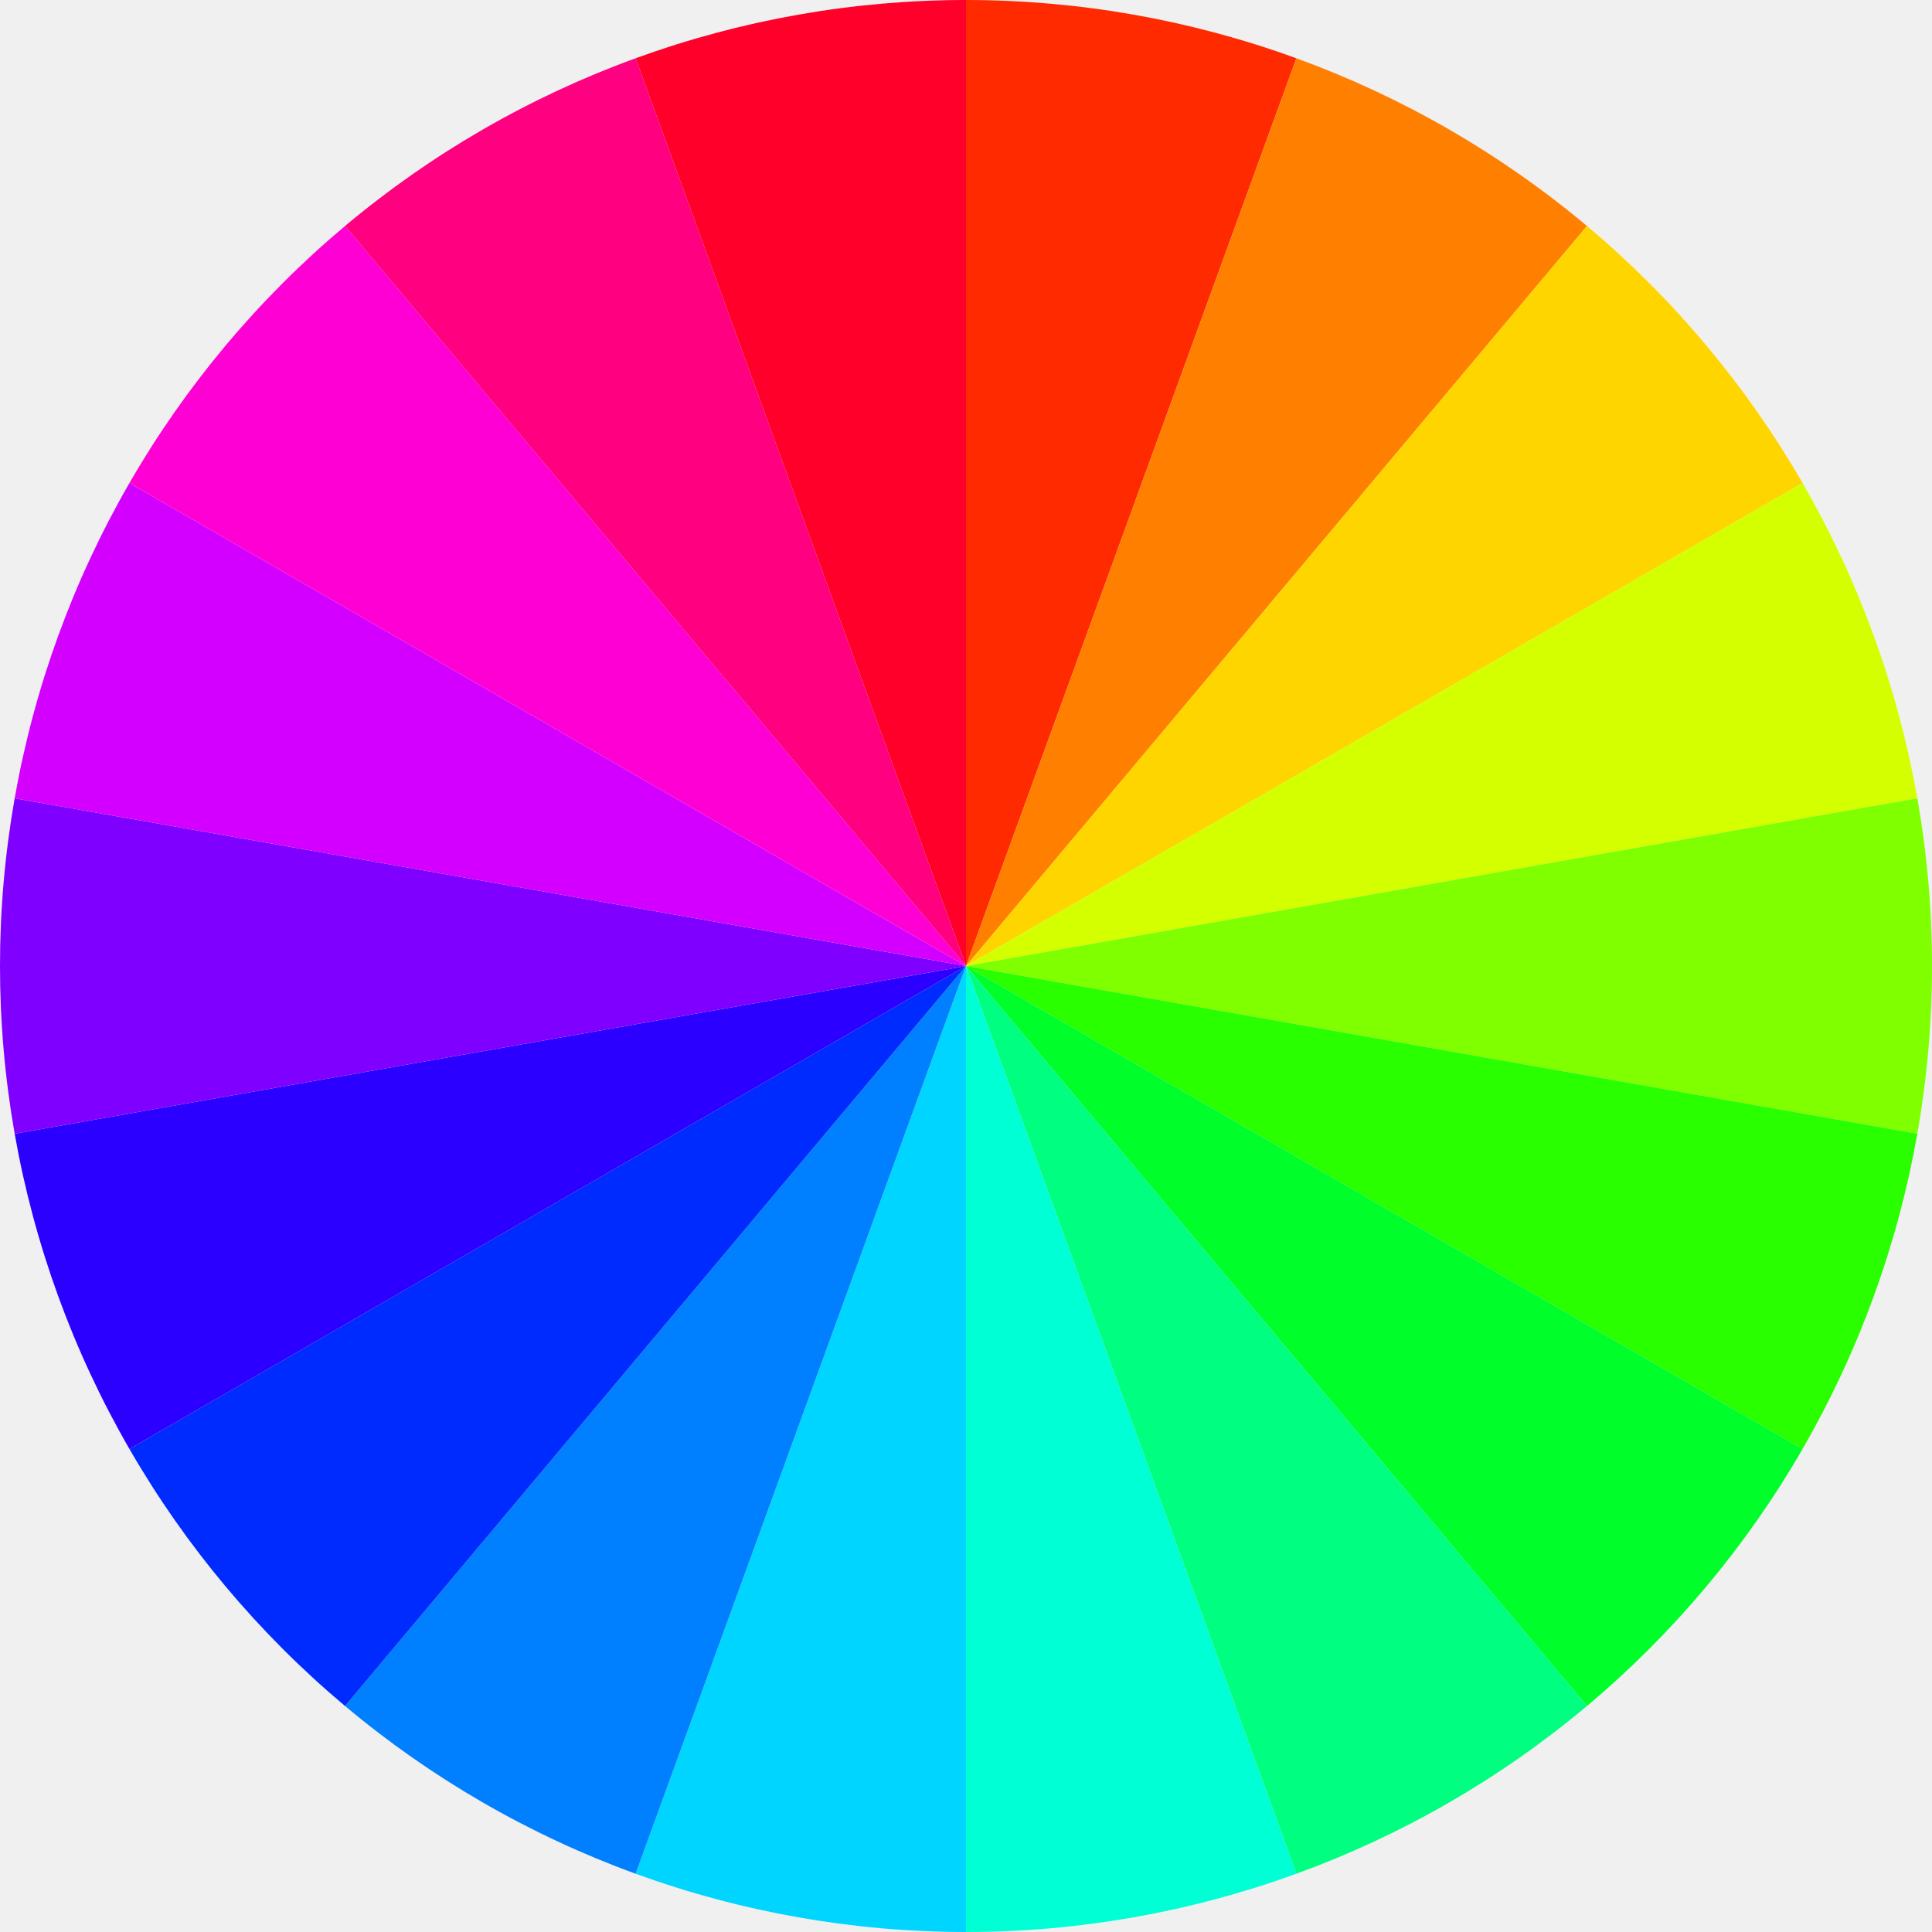
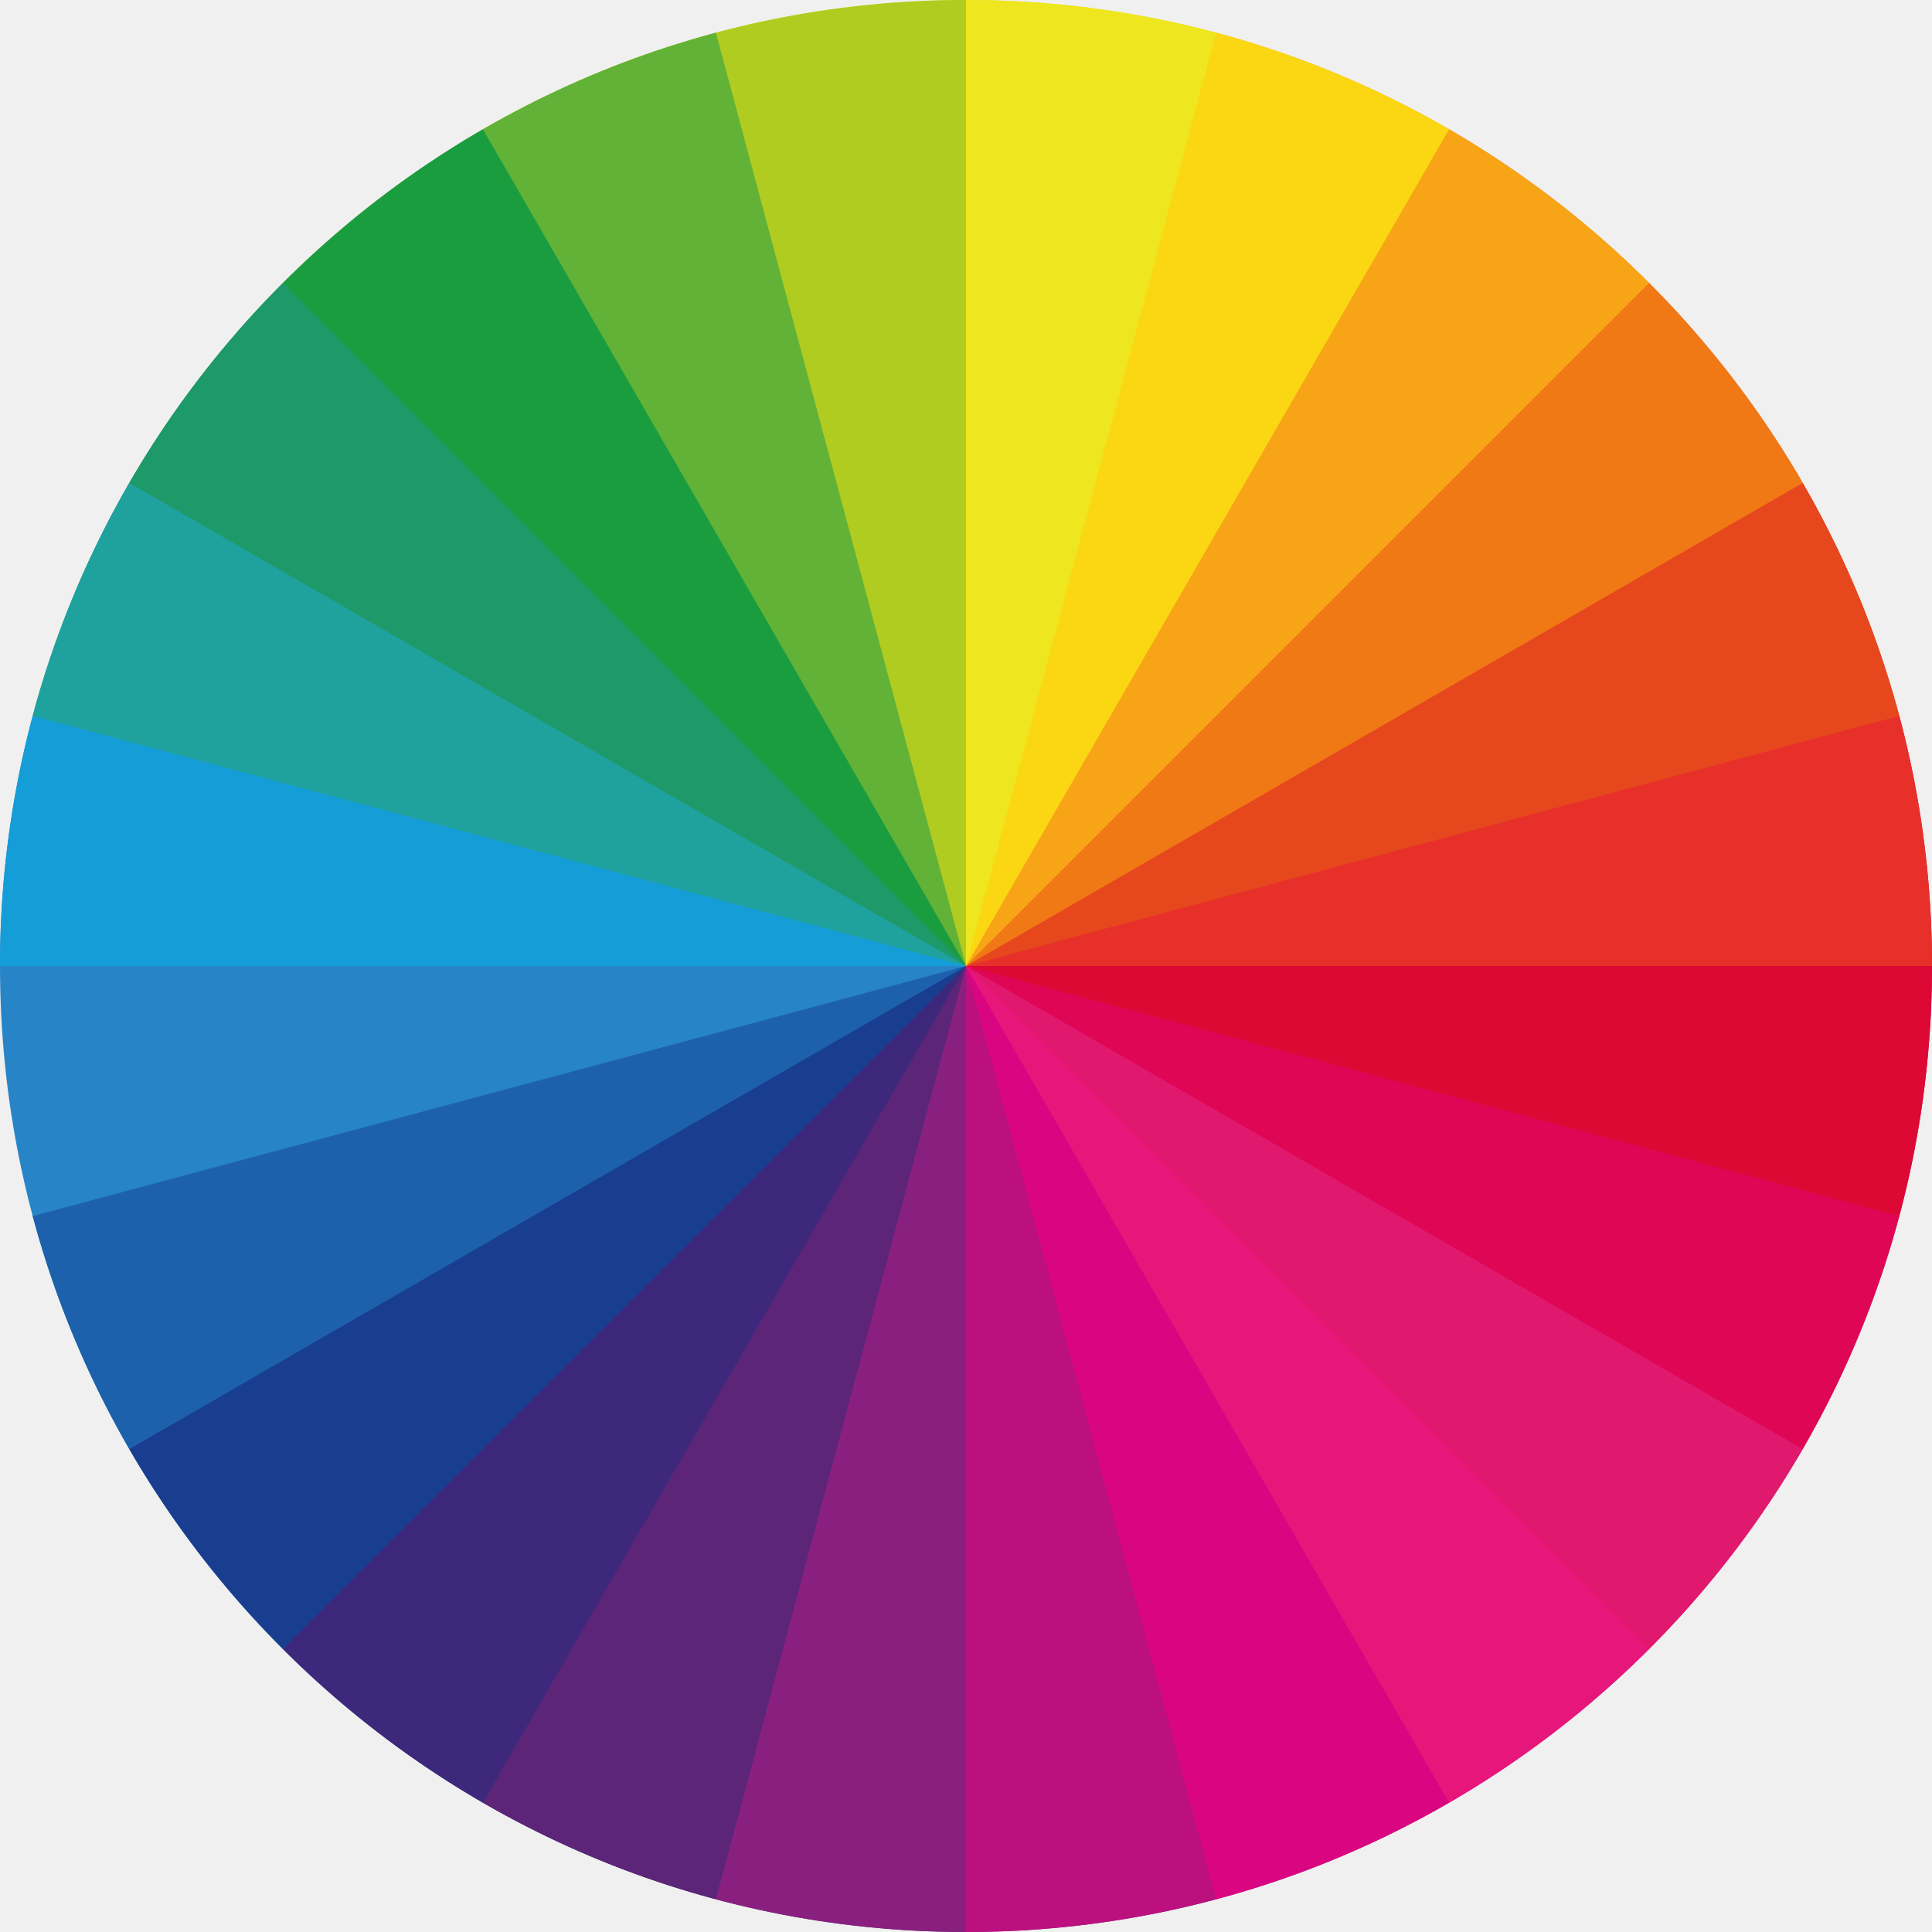
- <svg xmlns="http://www.w3.org/2000/svg" viewBox="0 0 32 32">
-   <g stroke="none">
-     <path d="M 16 16 L 16.000 0.000 A 16 16 0 0 1 21.472 0.965 Z" fill="#ff2a00" />
-     <path d="M 16 16 L 21.472 0.965 A 16 16 0 0 1 26.285 3.743 Z" fill="#ff8000" />
-     <path d="M 16 16 L 26.285 3.743 A 16 16 0 0 1 29.856 8.000 Z" fill="#ffd500" />
-     <path d="M 16 16 L 29.856 8.000 A 16 16 0 0 1 31.757 13.222 Z" fill="#d4ff00" />
-     <path d="M 16 16 L 31.757 13.222 A 16 16 0 0 1 31.757 18.778 Z" fill="#80ff00" />
-     <path d="M 16 16 L 31.757 18.778 A 16 16 0 0 1 29.856 24.000 Z" fill="#2aff00" />
-     <path d="M 16 16 L 29.856 24.000 A 16 16 0 0 1 26.285 28.257 Z" fill="#00ff2a" />
-     <path d="M 16 16 L 26.285 28.257 A 16 16 0 0 1 21.472 31.035 Z" fill="#00ff80" />
-     <path d="M 16 16 L 21.472 31.035 A 16 16 0 0 1 16.000 32.000 Z" fill="#00ffd5" />
-     <path d="M 16 16 L 16.000 32.000 A 16 16 0 0 1 10.528 31.035 Z" fill="#00d5ff" />
-     <path d="M 16 16 L 10.528 31.035 A 16 16 0 0 1 5.715 28.257 Z" fill="#0080ff" />
-     <path d="M 16 16 L 5.715 28.257 A 16 16 0 0 1 2.144 24.000 Z" fill="#002bff" />
-     <path d="M 16 16 L 2.144 24.000 A 16 16 0 0 1 0.243 18.778 Z" fill="#2b00ff" />
-     <path d="M 16 16 L 0.243 18.778 A 16 16 0 0 1 0.243 13.222 Z" fill="#8000ff" />
-     <path d="M 16 16 L 0.243 13.222 A 16 16 0 0 1 2.144 8.000 Z" fill="#d400ff" />
-     <path d="M 16 16 L 2.144 8.000 A 16 16 0 0 1 5.715 3.743 Z" fill="#ff00d4" />
-     <path d="M 16 16 L 5.715 3.743 A 16 16 0 0 1 10.528 0.965 Z" fill="#ff0080" />
-     <path d="M 16 16 L 10.528 0.965 A 16 16 0 0 1 16.000 0.000 Z" fill="#ff002b" />
+ <svg xmlns="http://www.w3.org/2000/svg" width="1280" height="1280" viewBox="0 0 1280 1280" fill="none">
+   <g clip-path="url(#clip0_60_292)">
+     <path d="M640 640L0 1009.5V554.256L640 640Z" fill="#2784C7" />
+     <path d="M640 640L0 1280V811.488L640 640Z" fill="#1D61AC" />
+     <path d="M640 640L270.496 1280H0V1009.5L640 640Z" fill="#193E8F" />
+     <path d="M640 640L0 1280H468.512L640 640Z" fill="#3E287B" />
+     <path d="M640 640L270.496 1280H640V640Z" fill="#5C2578" />
+     <path d="M640 640L468.512 1280H811.488L640 640Z" fill="#89207F" />
+     <path d="M640 640L1009.5 1280H640V640Z" fill="#BC107E" />
+     <path d="M640 640L1280 1280H811.488L640 640Z" fill="#DA0581" />
+     <path d="M640 640L1280 1009.5V1280H1009.5L640 640Z" fill="#E7167B" />
+     <path d="M640 640L1280 1280V811.488L640 640Z" fill="#E0186E" />
+     <path d="M640 640L1280 1009.5V640L640 640Z" fill="#DF0655" />
+     <path d="M640 640L1280 811.488V468.512L640 640Z" fill="#DD0834" />
+     <path d="M640 640L1280 270.496V640L640 640Z" fill="#E7302A" />
+     <path d="M640 640L1280 6.10352e-05V468.512L640 640Z" fill="#E6471D" />
+     <path d="M640 640L1009.5 6.10352e-05H1280V270.496L640 640Z" fill="#F07915" />
+     <path d="M640 640L1280 6.10352e-05H811.488L640 640Z" fill="#F7A416" />
+     <path d="M640 640L1009.5 6.10352e-05L640 0V640Z" fill="#FBD713" />
+     <path d="M640 640L811.488 6.10352e-05L468.512 0L640 640Z" fill="#EEE61F" />
+     <path d="M640 640L270.496 0H640V640Z" fill="#B0CC20" />
+     <path d="M640 640L0 0H468.512L640 640Z" fill="#62B237" />
+     <path d="M640 640L0 270.496V0H270.496L640 640Z" fill="#1A9D3F" />
+     <path d="M640 640L0 0V468.512L640 640Z" fill="#1E996A" />
+     <path d="M640 640L0 270.496V554.256L640 640Z" fill="#1FA29D" />
+     <path d="M640 640L0 468.512V640H640Z" fill="#159DD7" />
  </g>
+   <defs>
+     <clipPath id="clip0_60_292">
+       <rect x="1280" width="1280" height="1280" rx="640" transform="rotate(90 1280 0)" fill="white" />
+     </clipPath>
+   </defs>
</svg>
